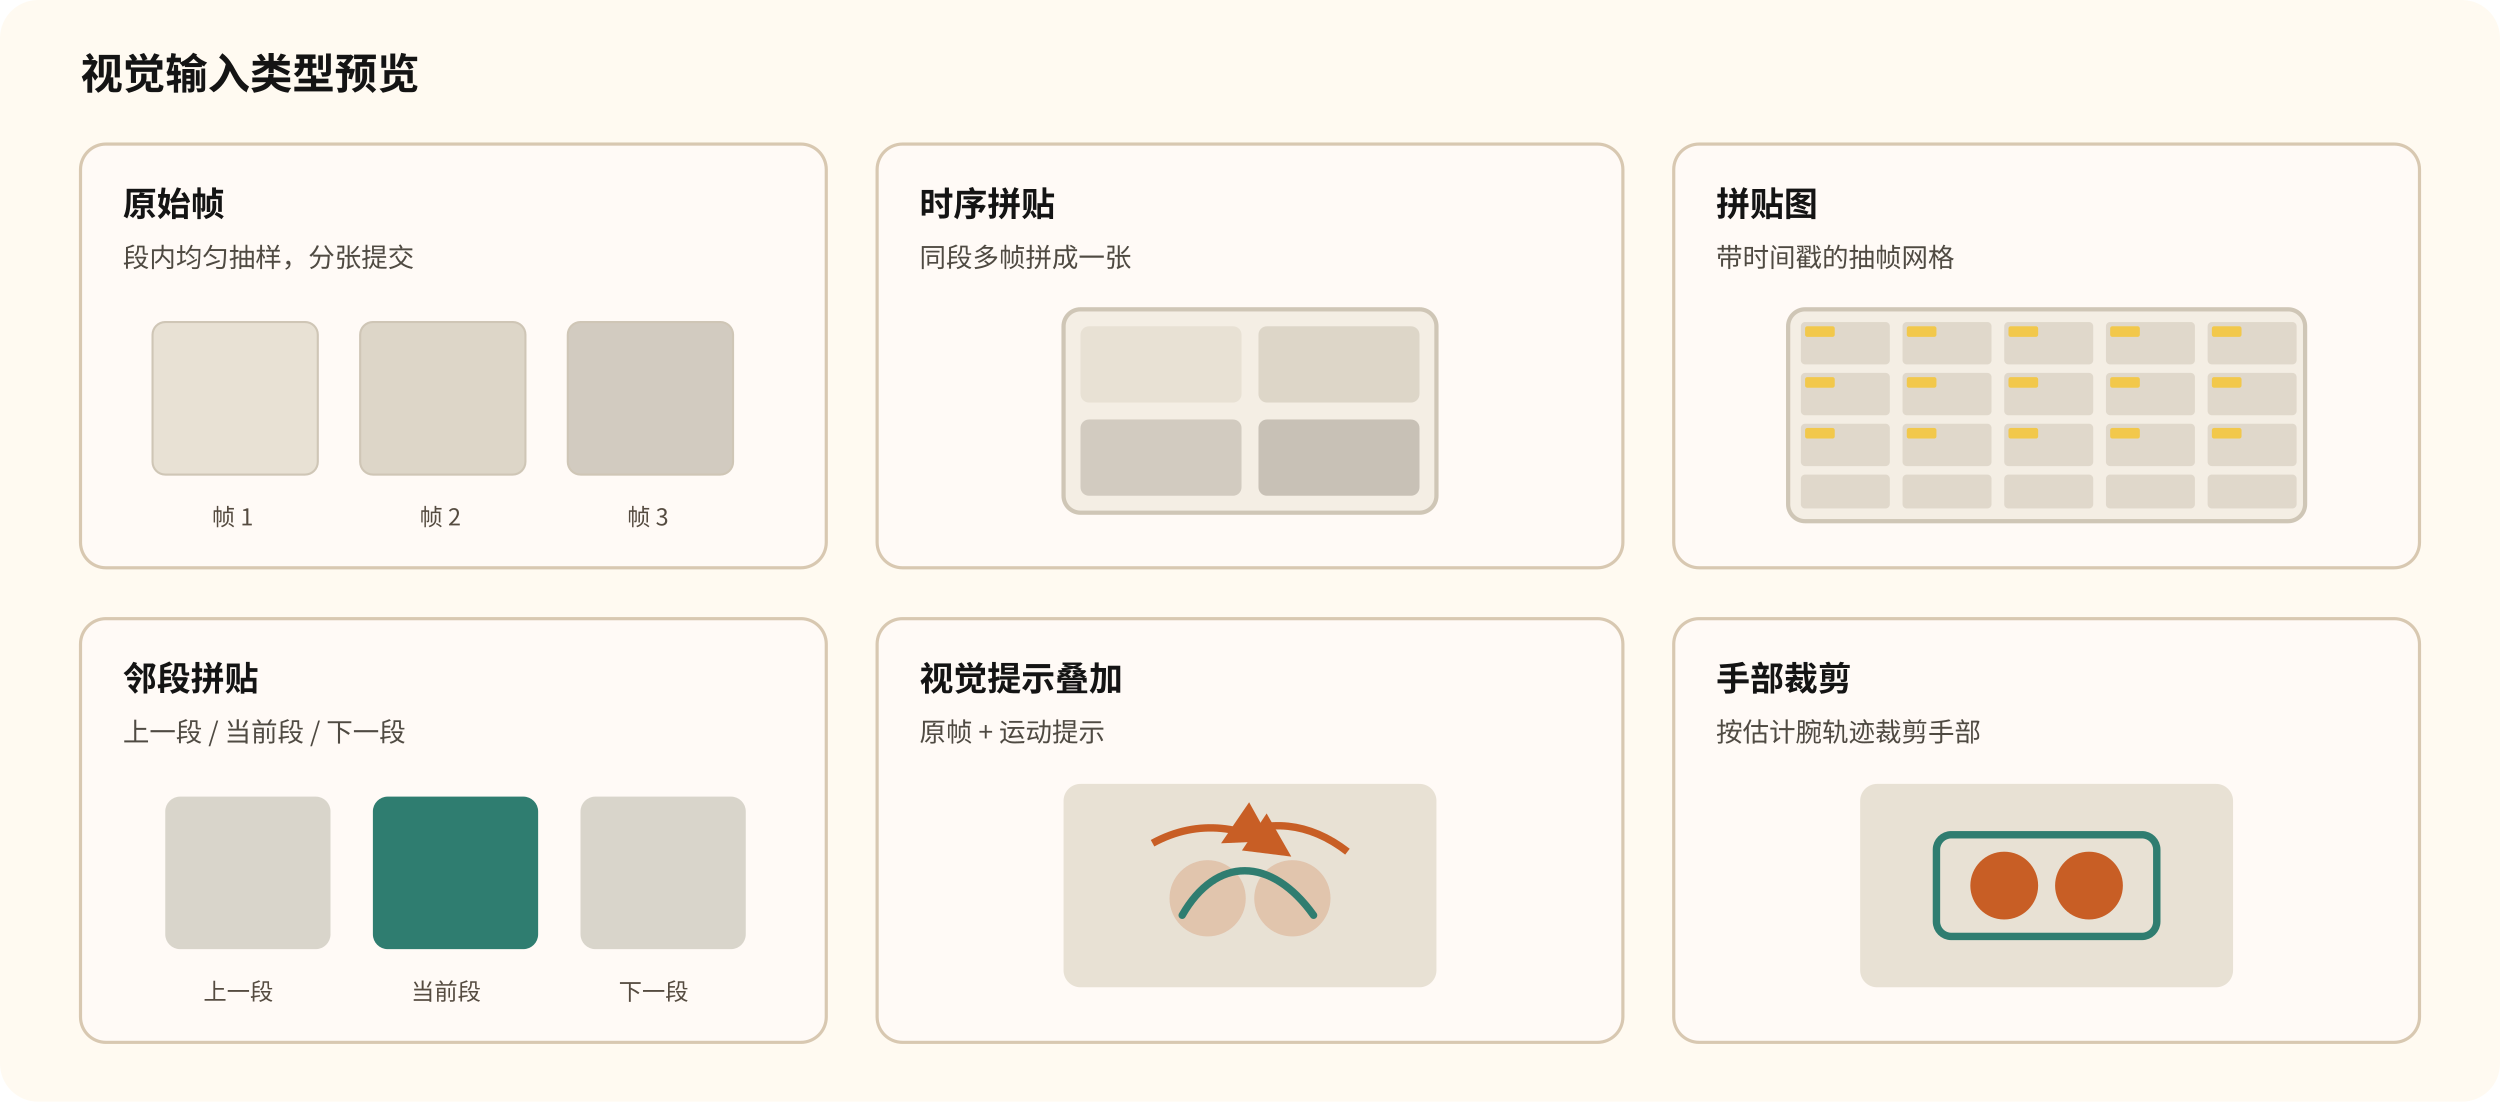
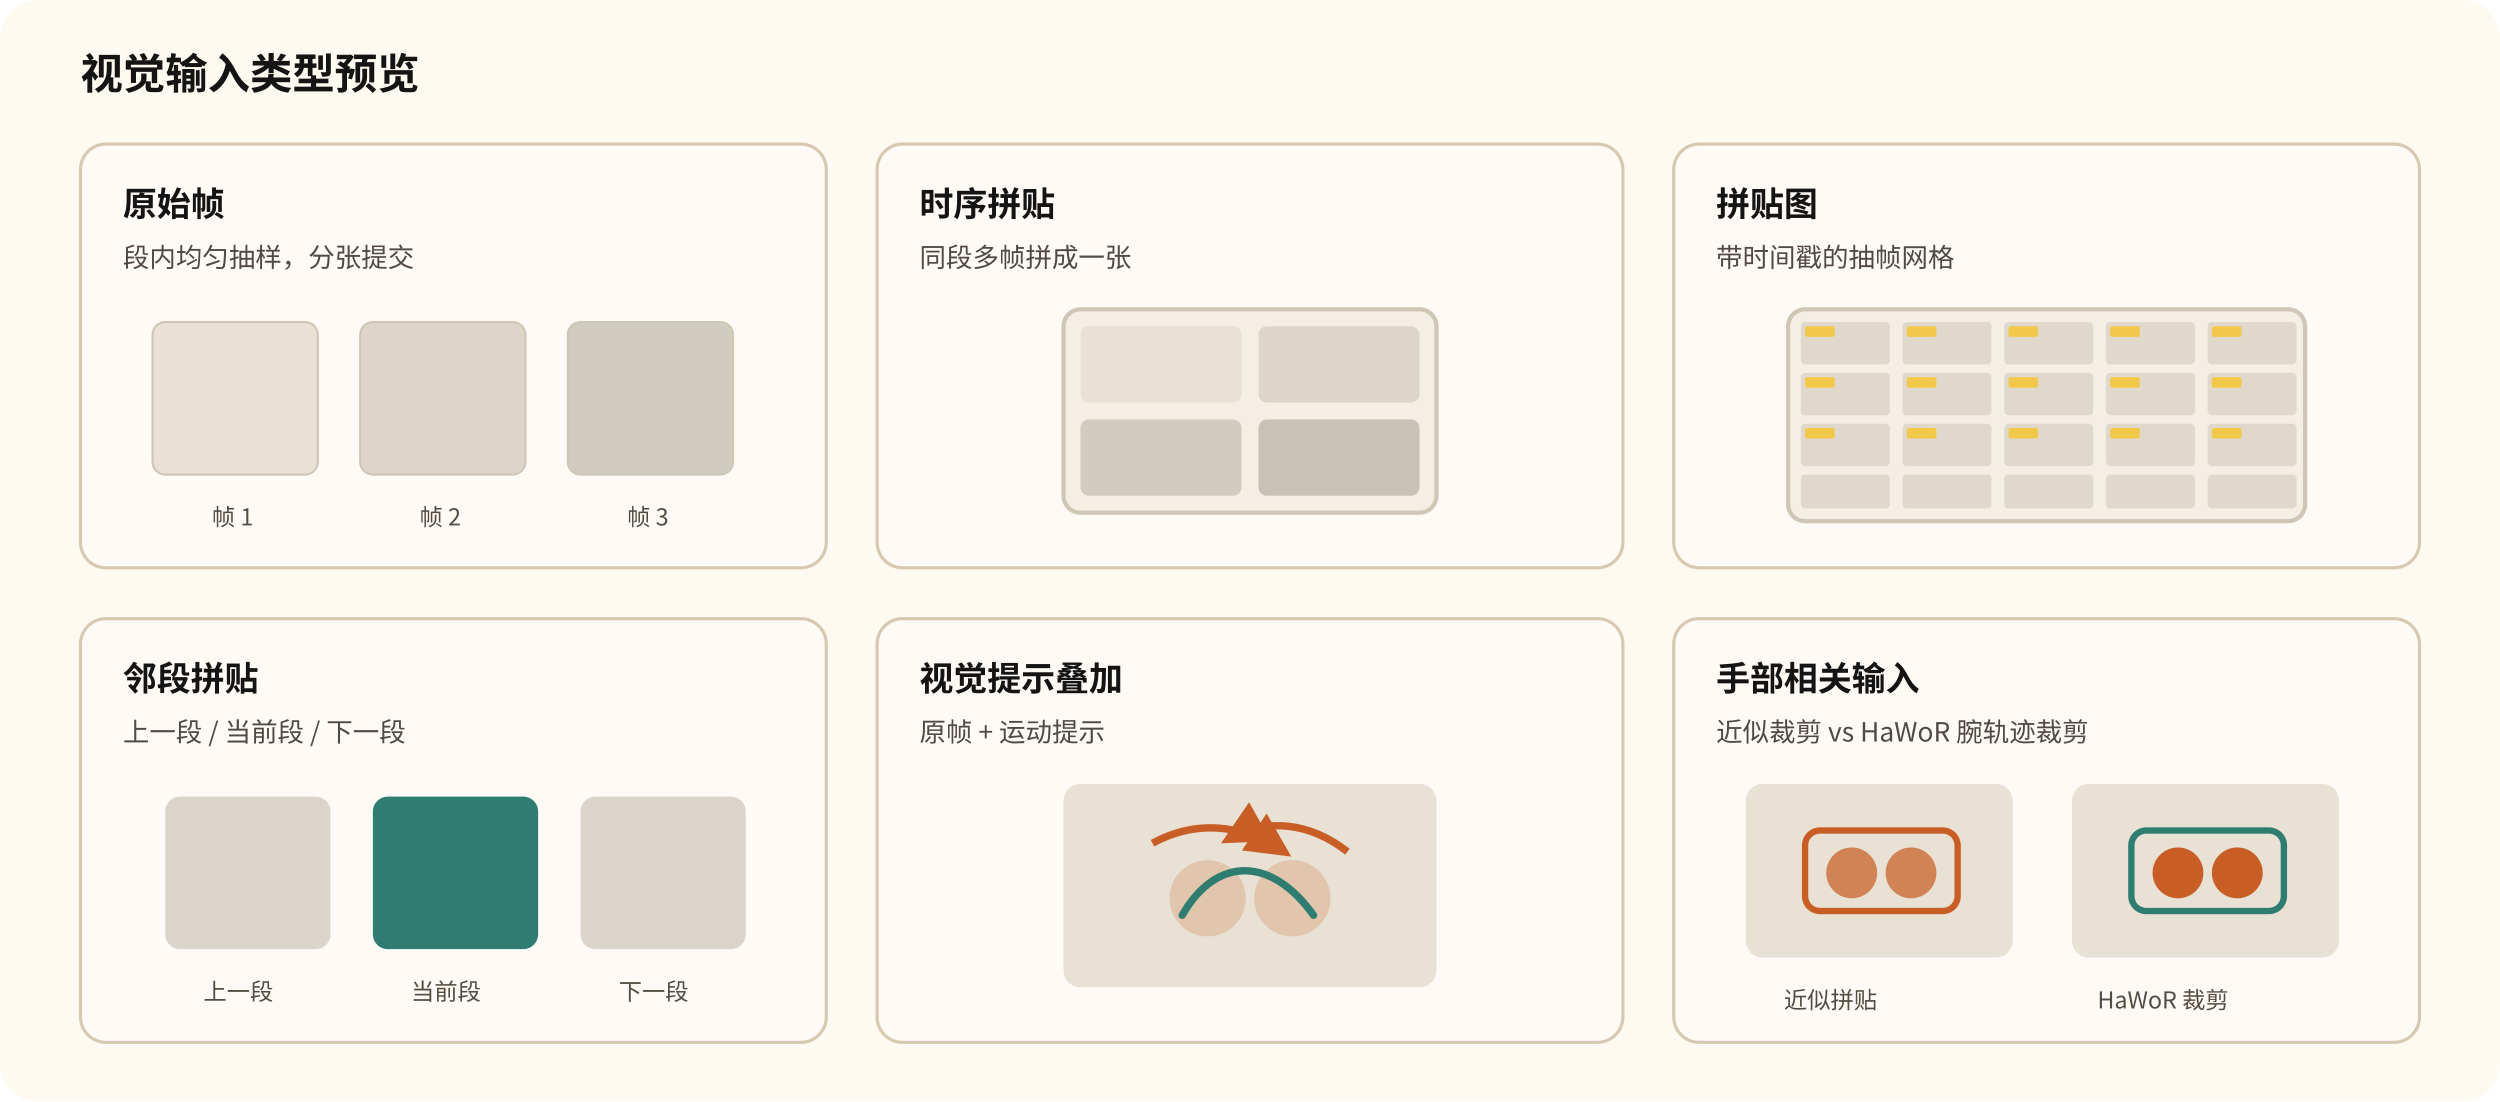
<svg xmlns="http://www.w3.org/2000/svg" width="1180" height="520" viewBox="0 0 1180 520" role="img" aria-label="视觉输入类型预览：原始帧、时序拼贴、拼贴图、邻段拼贴、视觉提示叠加、手部裁剪">
  <style>
    .bg{fill:#fffaf1}
    .card{fill:#fffaf6;stroke:#d8c8b1;stroke-width:1.5}
    .title{font:700 20px "IBM Plex Sans","Noto Sans CJK SC","PingFang SC","Microsoft YaHei",Arial,sans-serif;fill:#141414}
    .name{font:700 16px "IBM Plex Sans","Noto Sans CJK SC","PingFang SC","Microsoft YaHei",Arial,sans-serif;fill:#141414}
    .sub{font:12.5px "IBM Plex Sans","Noto Sans CJK SC","PingFang SC","Microsoft YaHei",Arial,sans-serif;fill:#4f4a42}
    .tiny{font:11px "IBM Plex Sans","Noto Sans CJK SC","PingFang SC","Microsoft YaHei",Arial,sans-serif;fill:#554b40}
    .pred{fill:#2f7d70}
    .muted{fill:#d9d5cb}
    .ink{stroke:#2f7d70;stroke-width:3.5;fill:none;stroke-linecap:round}
    .arrow{stroke:#c85e25;stroke-width:3.5;fill:none;marker-end:url(#arrow)}
  </style>
  <defs>
    <marker id="arrow" viewBox="0 0 10 10" refX="8" refY="5" markerWidth="6" markerHeight="6" orient="auto-start-reverse">
      <path d="M0 0 L10 5 L0 10z" fill="#c85e25" />
    </marker>
  </defs>
  <rect class="bg" width="1180" height="520" rx="18" />
  <text x="38" y="42" class="title">视觉输入类型预览</text>
  <g transform="translate(38,68)">
    <rect class="card" width="352" height="200" rx="12" />
    <text x="20" y="34" class="name">原始帧</text>
    <text x="20" y="58" class="sub">段内均匀抽样，分张提交</text>
    <g transform="translate(34,84)">
      <rect x="0" y="0" width="78" height="72" rx="6" fill="#e8e1d4" stroke="#cfc6b6" />
      <rect x="98" y="0" width="78" height="72" rx="6" fill="#ddd6c8" stroke="#cfc6b6" />
      <rect x="196" y="0" width="78" height="72" rx="6" fill="#d2cbc0" stroke="#cfc6b6" />
      <text x="28" y="96" class="tiny">帧 1</text>
      <text x="126" y="96" class="tiny">帧 2</text>
      <text x="224" y="96" class="tiny">帧 3</text>
    </g>
  </g>
  <g transform="translate(414,68)">
    <rect class="card" width="352" height="200" rx="12" />
    <text x="20" y="34" class="name">时序拼贴</text>
    <text x="20" y="58" class="sub">同段多帧拼成一张</text>
    <g transform="translate(88,78)">
      <rect x="0" y="0" width="176" height="96" rx="8" fill="#f4eee4" stroke="#cfc6b6" stroke-width="2" />
      <rect x="8" y="8" width="76" height="36" rx="4" fill="#e8e1d4" />
      <rect x="92" y="8" width="76" height="36" rx="4" fill="#ddd6c8" />
      <rect x="8" y="52" width="76" height="36" rx="4" fill="#d2cbc0" />
      <rect x="92" y="52" width="76" height="36" rx="4" fill="#c8c1b6" />
    </g>
  </g>
  <g transform="translate(790,68)">
    <rect class="card" width="352" height="200" rx="12" />
    <text x="20" y="34" class="name">拼贴图</text>
    <text x="20" y="58" class="sub">带时间戳的抽帧网格</text>
    <g transform="translate(54,78)">
      <rect x="0" y="0" width="244" height="100" rx="8" fill="#f4eee4" stroke="#cfc6b6" stroke-width="2" />
      <g fill="#e0d8cb">
        <rect x="6" y="6" width="42" height="20" rx="2" />
        <rect x="54" y="6" width="42" height="20" rx="2" />
        <rect x="102" y="6" width="42" height="20" rx="2" />
        <rect x="150" y="6" width="42" height="20" rx="2" />
        <rect x="198" y="6" width="42" height="20" rx="2" />
        <rect x="6" y="30" width="42" height="20" rx="2" />
        <rect x="54" y="30" width="42" height="20" rx="2" />
        <rect x="102" y="30" width="42" height="20" rx="2" />
        <rect x="150" y="30" width="42" height="20" rx="2" />
        <rect x="198" y="30" width="42" height="20" rx="2" />
        <rect x="6" y="54" width="42" height="20" rx="2" />
        <rect x="54" y="54" width="42" height="20" rx="2" />
        <rect x="102" y="54" width="42" height="20" rx="2" />
        <rect x="150" y="54" width="42" height="20" rx="2" />
        <rect x="198" y="54" width="42" height="20" rx="2" />
        <rect x="6" y="78" width="42" height="16" rx="2" />
        <rect x="54" y="78" width="42" height="16" rx="2" />
        <rect x="102" y="78" width="42" height="16" rx="2" />
        <rect x="150" y="78" width="42" height="16" rx="2" />
        <rect x="198" y="78" width="42" height="16" rx="2" />
      </g>
      <g fill="#f2c84b">
        <rect x="8" y="8" width="14" height="5" rx="1" />
        <rect x="56" y="8" width="14" height="5" rx="1" />
        <rect x="104" y="8" width="14" height="5" rx="1" />
        <rect x="152" y="8" width="14" height="5" rx="1" />
        <rect x="200" y="8" width="14" height="5" rx="1" />
        <rect x="8" y="32" width="14" height="5" rx="1" />
        <rect x="56" y="32" width="14" height="5" rx="1" />
        <rect x="104" y="32" width="14" height="5" rx="1" />
        <rect x="152" y="32" width="14" height="5" rx="1" />
        <rect x="200" y="32" width="14" height="5" rx="1" />
        <rect x="8" y="56" width="14" height="5" rx="1" />
        <rect x="56" y="56" width="14" height="5" rx="1" />
        <rect x="104" y="56" width="14" height="5" rx="1" />
        <rect x="152" y="56" width="14" height="5" rx="1" />
        <rect x="200" y="56" width="14" height="5" rx="1" />
      </g>
    </g>
  </g>
  <g transform="translate(38,292)">
    <rect class="card" width="352" height="200" rx="12" />
    <text x="20" y="34" class="name">邻段拼贴</text>
    <text x="20" y="58" class="sub">上一段 / 当前段 / 下一段</text>
    <g transform="translate(40,84)">
      <rect x="0" y="0" width="78" height="72" rx="7" class="muted" />
      <rect x="98" y="0" width="78" height="72" rx="7" class="pred" />
      <rect x="196" y="0" width="78" height="72" rx="7" class="muted" />
      <text x="18" y="96" class="tiny">上一段</text>
      <text x="116" y="96" class="tiny">当前段</text>
      <text x="214" y="96" class="tiny">下一段</text>
    </g>
  </g>
  <g transform="translate(414,292)">
    <rect class="card" width="352" height="200" rx="12" />
    <text x="20" y="34" class="name">视觉提示叠加</text>
    <text x="20" y="58" class="sub">原帧 + 运动提示</text>
    <g transform="translate(88,78)">
      <rect x="0" y="0" width="176" height="96" rx="8" fill="#e8e1d4" />
      <circle cx="68" cy="54" r="18" fill="#c85e25" opacity=".22" />
      <circle cx="108" cy="54" r="18" fill="#c85e25" opacity=".22" />
      <path class="ink" d="M56 62 C72 34, 98 34, 118 62" />
      <path class="arrow" d="M42 28 C64 16, 86 20, 104 32" />
      <path class="arrow" d="M134 32 C116 18, 96 16, 78 26" />
    </g>
  </g>
  <g transform="translate(790,292)">
    <rect class="card" width="352" height="200" rx="12" />
-     <text x="20" y="34" class="name">手部裁剪</text>
-     <text x="20" y="58" class="sub">按估计腕轨迹裁剪手部</text>
-     <g transform="translate(88,78)">
-       <rect x="0" y="0" width="176" height="96" rx="8" fill="#e8e1d4" />
-       <rect x="36" y="24" width="104" height="48" rx="7" fill="none" stroke="#2f7d70" stroke-width="3.5" />
-       <circle cx="68" cy="48" r="16" fill="#c85e25" />
-       <circle cx="108" cy="48" r="16" fill="#c85e25" />
+     <text x="20" y="34" class="name">手部相关输入</text>
+     <text x="20" y="58" class="sub">近似裁剪 vs HaWoR 腕轨迹裁剪</text>
+     <g transform="translate(34,78)">
+       <rect x="0" y="0" width="126" height="82" rx="8" fill="#e8e1d4" />
+       <rect x="28" y="22" width="72" height="38" rx="7" fill="none" stroke="#c85e25" stroke-width="3" />
+       <circle cx="50" cy="42" r="12" fill="#c85e25" opacity=".72" />
+       <circle cx="78" cy="42" r="12" fill="#c85e25" opacity=".72" />
+       <text x="18" y="106" class="tiny">近似拼贴</text>
+       <rect x="154" y="0" width="126" height="82" rx="8" fill="#e8e1d4" />
+       <rect x="182" y="22" width="72" height="38" rx="7" fill="none" stroke="#2f7d70" stroke-width="3" />
+       <circle cx="204" cy="42" r="12" fill="#c85e25" />
+       <circle cx="232" cy="42" r="12" fill="#c85e25" />
+       <text x="166" y="106" class="tiny">HaWoR 裁剪</text>
    </g>
  </g>
</svg>
